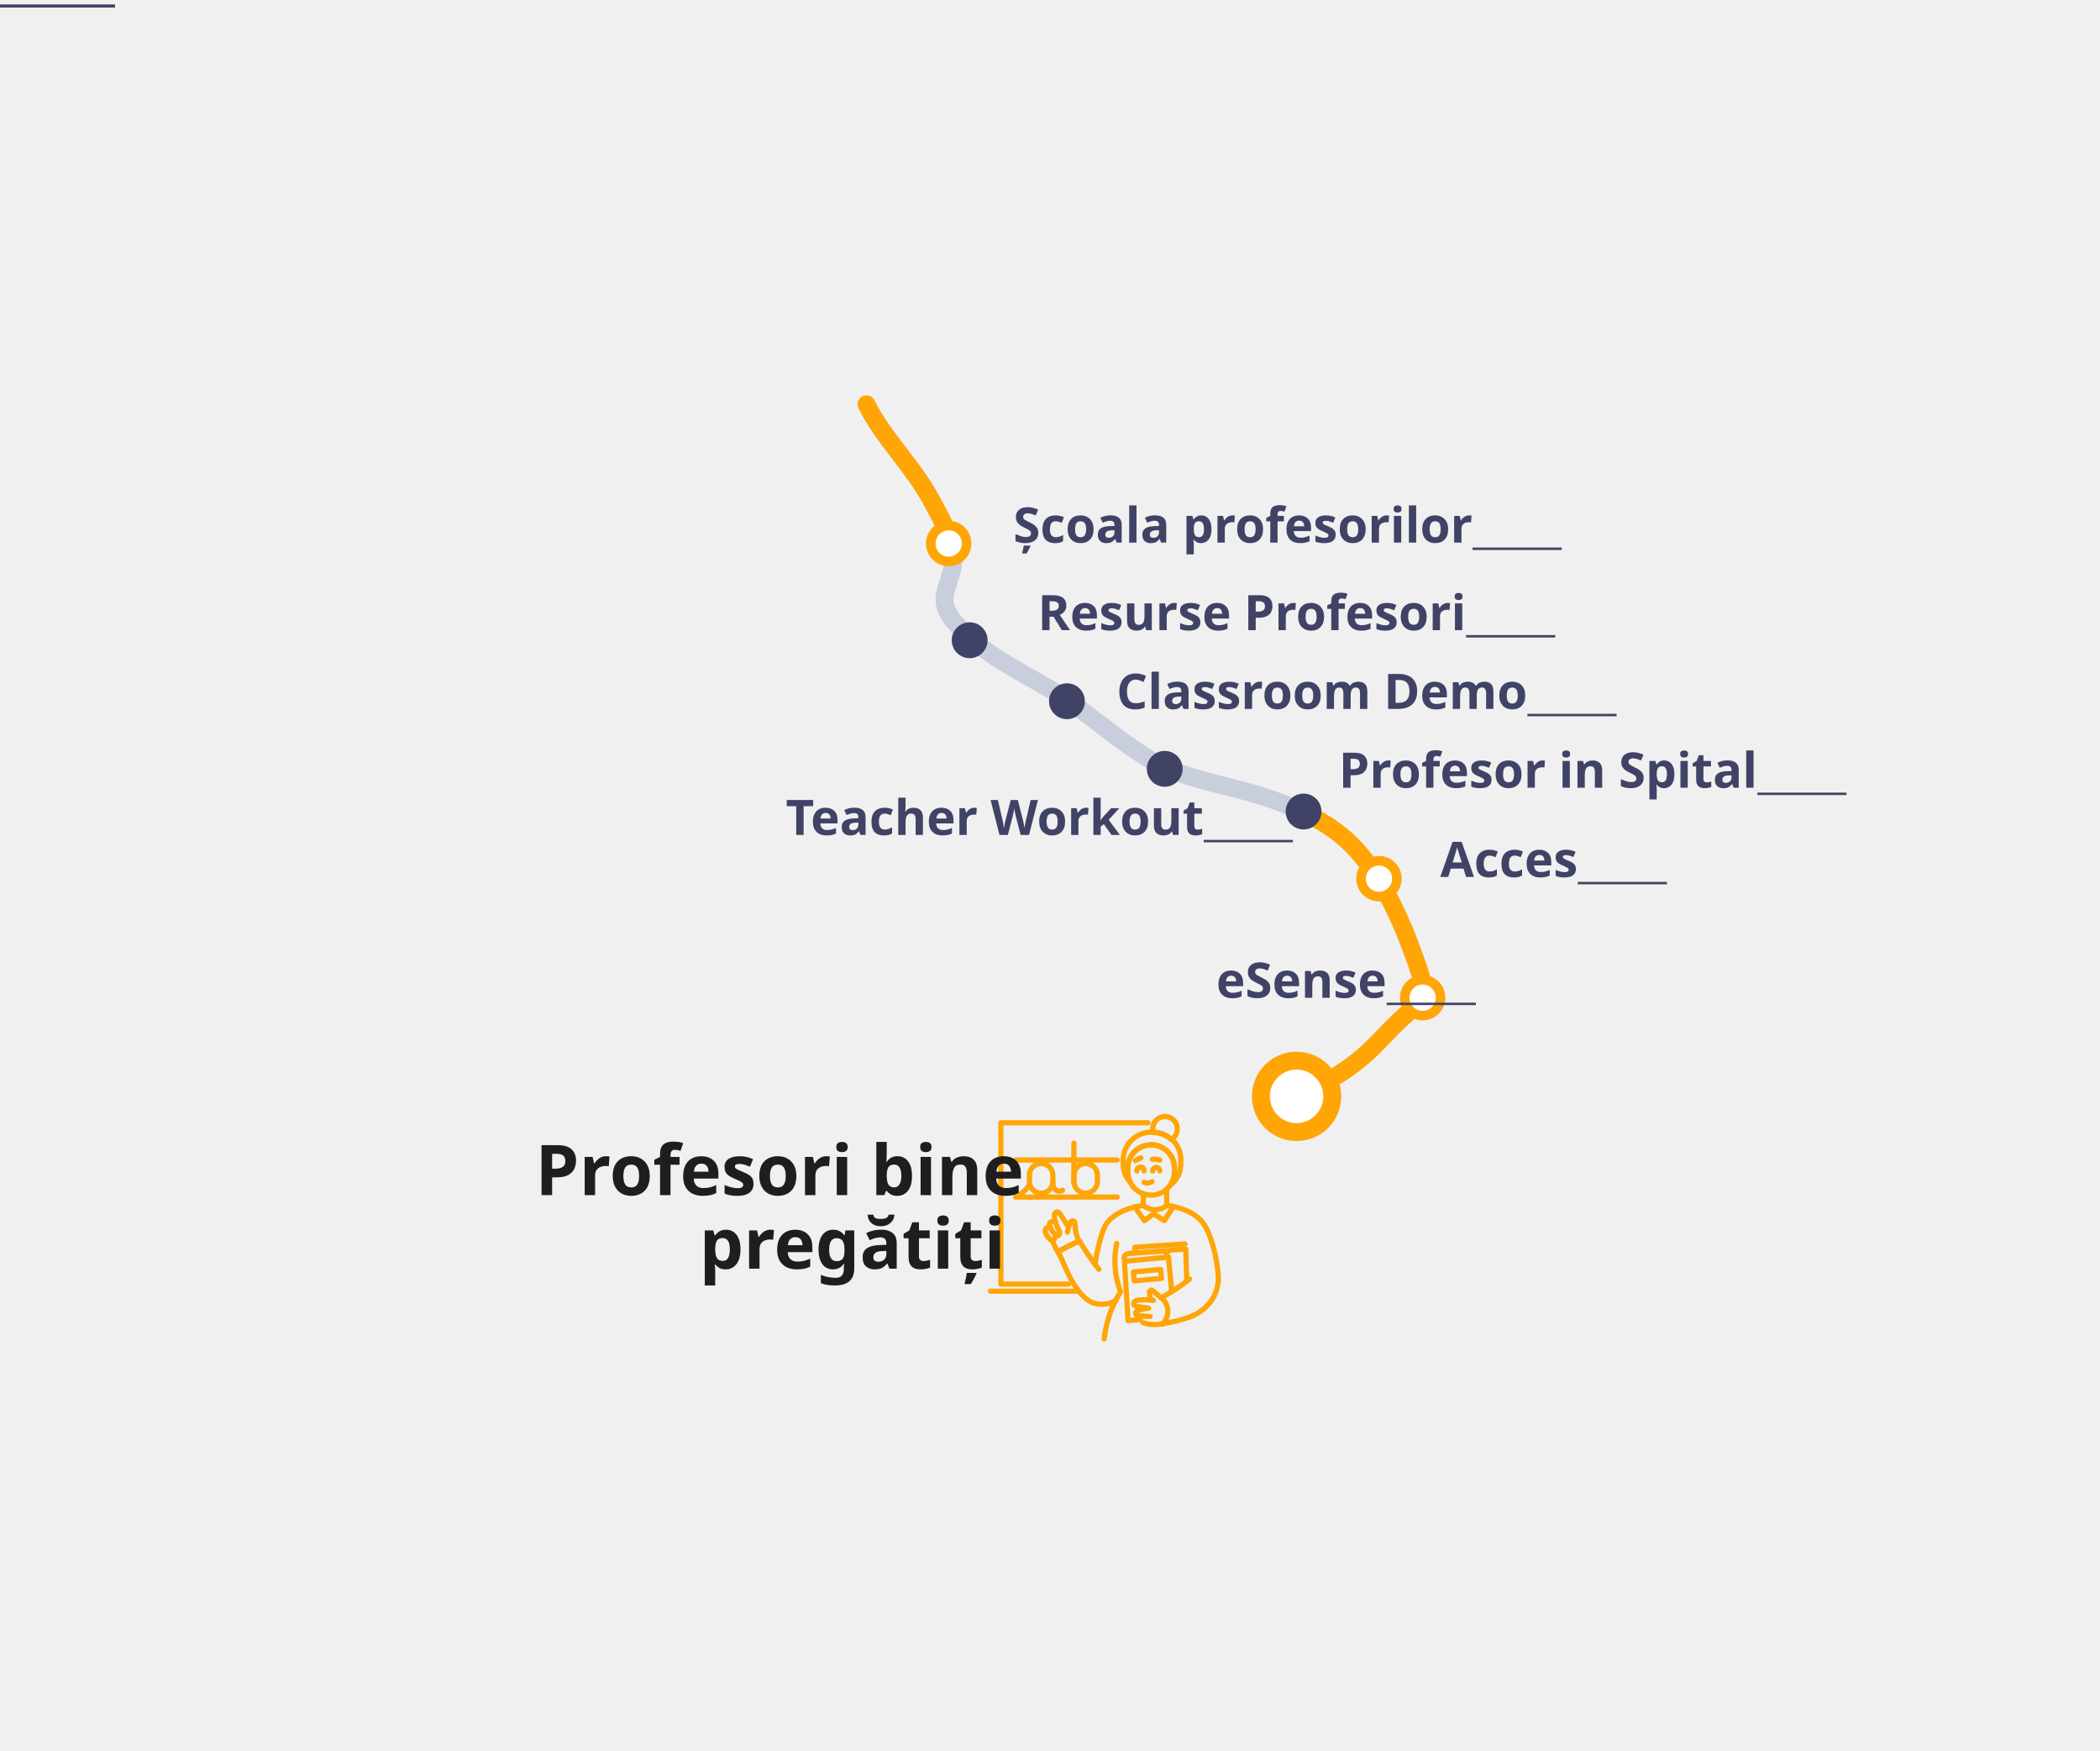
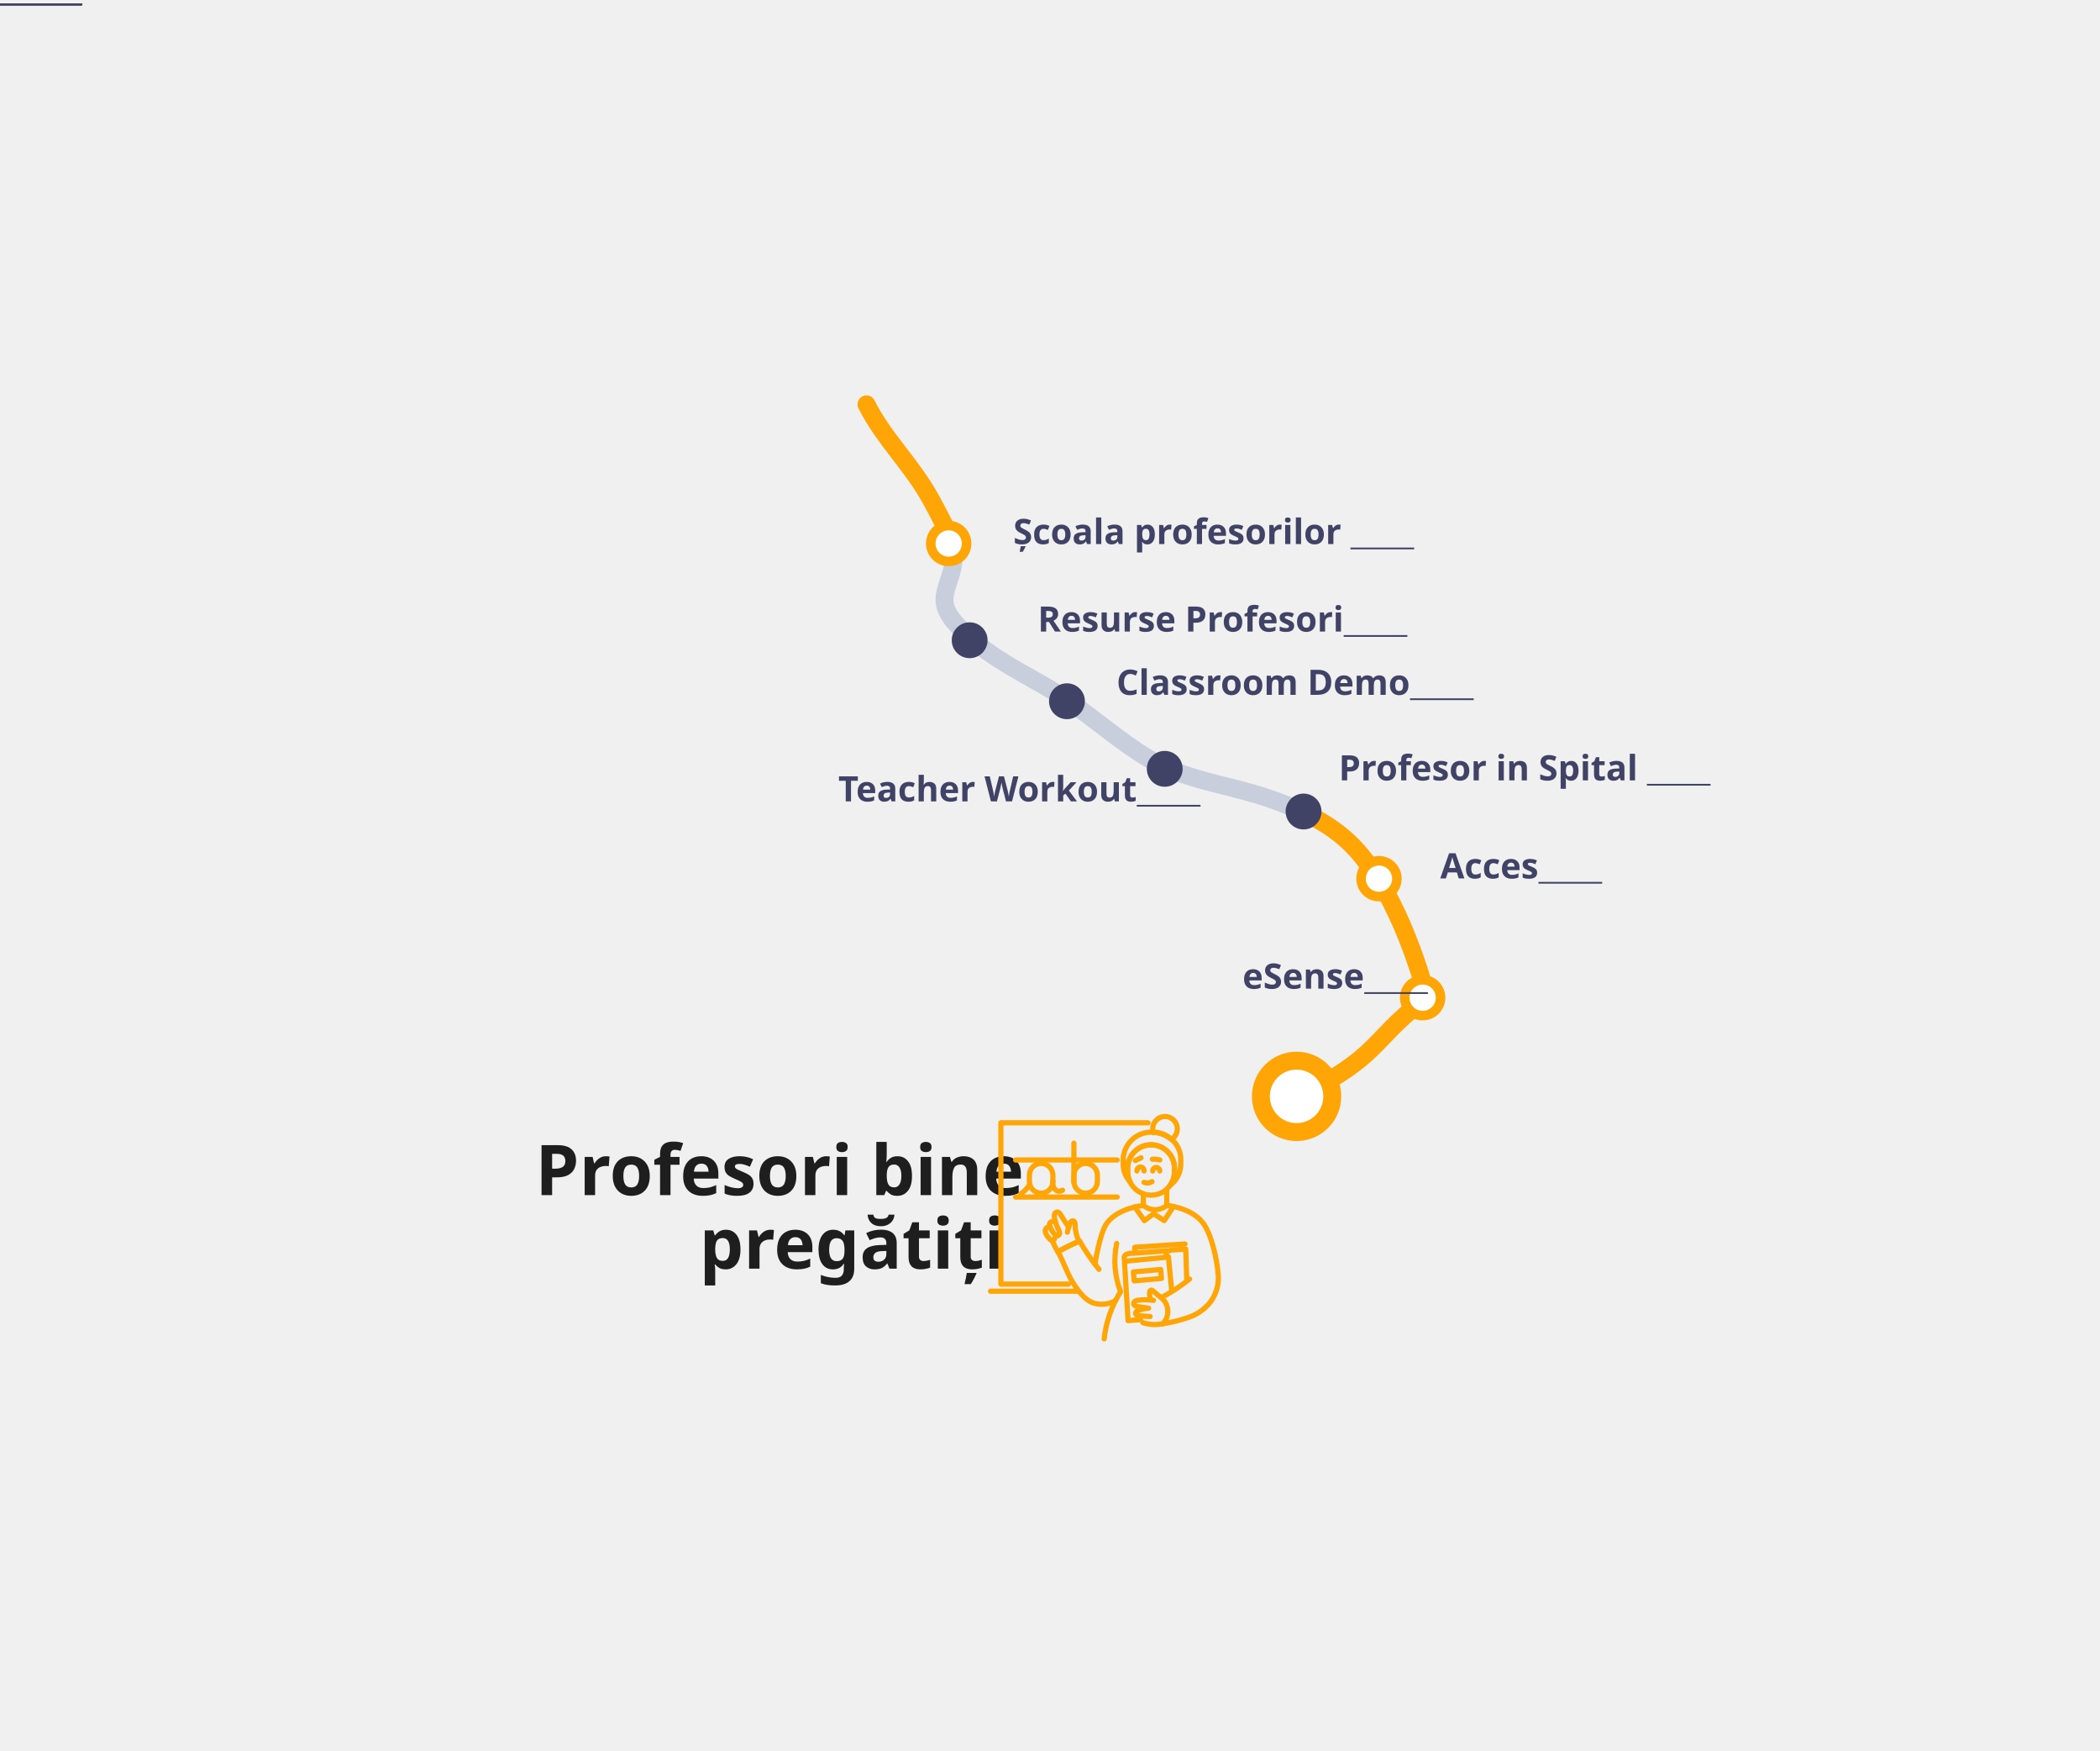
<svg xmlns="http://www.w3.org/2000/svg" viewBox="0 0 1200 1000" fill="none">
  <g id="segment-education-01-profesori-bine-pregatiti">
    <g id="Group 1155">
      <path id="Vector" d="M811.903 569.507C810.292 573.303 806.824 576.58 801.662 581.195C793.388 588.595 786.398 597.333 777.741 604.543C767.091 613.418 754.475 620.463 741.312 626.334" stroke="#FFA506" stroke-width="10.246" stroke-miterlimit="10" stroke-linecap="round" stroke-linejoin="round" />
      <path id="Vector_2" d="M740.903 646.732C752.169 646.732 761.302 637.599 761.302 626.333C761.302 615.067 752.169 605.935 740.903 605.935C729.637 605.935 720.504 615.067 720.504 626.333C720.504 637.599 729.637 646.732 740.903 646.732Z" fill="white" stroke="#FFA506" stroke-width="10.246" stroke-miterlimit="10" stroke-linecap="round" stroke-linejoin="round" />
      <path id="Vector_3" d="M787.981 502.984C798.085 519.232 805.349 537.665 811.166 555.224C812.558 559.457 813.132 562.706 812.886 565.492C812.777 566.939 812.422 568.25 811.903 569.506" stroke="#FFA506" stroke-width="10.246" stroke-miterlimit="10" stroke-linecap="round" stroke-linejoin="round" />
      <path id="Vector_4" d="M812.941 580.211C818.596 580.211 823.181 575.626 823.181 569.971C823.181 564.315 818.596 559.73 812.941 559.73C807.285 559.73 802.7 564.315 802.7 569.971C802.7 575.626 807.285 580.211 812.941 580.211Z" fill="white" stroke="#FFA506" stroke-width="5.462" stroke-miterlimit="10" stroke-linecap="round" stroke-linejoin="round" />
      <path id="Vector_5" d="M745.381 464.263C757.479 470.025 768.866 477.616 778.151 489.085C781.701 493.482 784.978 498.124 787.981 502.985" stroke="#FFA506" stroke-width="10.246" stroke-miterlimit="10" stroke-linecap="round" stroke-linejoin="round" />
      <path id="Vector_6" d="M787.982 512.215C793.637 512.215 798.222 507.63 798.222 501.975C798.222 496.319 793.637 491.734 787.982 491.734C782.326 491.734 777.741 496.319 777.741 501.975C777.741 507.63 782.326 512.215 787.982 512.215Z" fill="white" stroke="#FFA506" stroke-width="5.462" stroke-miterlimit="10" stroke-linecap="round" stroke-linejoin="round" />
      <path id="Vector_7" d="M665.562 438.184C684.759 446.84 706.387 449.516 726.075 456.48C727.413 456.944 728.752 457.436 730.117 457.927C735.278 459.839 740.412 461.887 745.409 464.29" stroke="#C8CEDB" stroke-width="10.246" stroke-miterlimit="10" stroke-linecap="round" stroke-linejoin="round" />
      <path id="Vector_8" d="M744.89 473.848C750.545 473.848 755.13 469.263 755.13 463.608C755.13 457.952 750.545 453.367 744.89 453.367C739.234 453.367 734.649 457.952 734.649 463.608C734.649 469.263 739.234 473.848 744.89 473.848Z" fill="#404366" />
      <path id="Vector_9" d="M610.782 400.581C625.774 410.931 640.138 423.574 655.867 433.105C659.007 435.016 662.257 436.682 665.588 438.184" stroke="#C8CEDB" stroke-width="10.246" stroke-miterlimit="10" stroke-linecap="round" stroke-linejoin="round" />
      <path id="Vector_10" d="M665.561 449.461C671.217 449.461 675.802 444.876 675.802 439.221C675.802 433.565 671.217 428.98 665.561 428.98C659.906 428.98 655.321 433.565 655.321 439.221C655.321 444.876 659.906 449.461 665.561 449.461Z" fill="#404366" />
      <path id="Vector_11" d="M553.627 363.743C567.882 376.632 584.84 384.661 601.06 394.328C604.337 396.267 607.56 398.369 610.755 400.581" stroke="#C8CEDB" stroke-width="10.246" stroke-miterlimit="10" stroke-linecap="round" stroke-linejoin="round" />
      <path id="Vector_12" d="M609.69 410.849C615.345 410.849 619.93 406.264 619.93 400.609C619.93 394.953 615.345 390.368 609.69 390.368C604.034 390.368 599.449 394.953 599.449 400.609C599.449 406.264 604.034 410.849 609.69 410.849Z" fill="#404366" />
      <path id="Vector_13" d="M543.769 310.493C544.643 313.497 545.134 316.337 544.998 318.795C544.069 335.097 533.064 341.351 545.954 356.015C548.411 358.8 550.951 361.367 553.6 363.77" stroke="#C8CEDB" stroke-width="10.246" stroke-miterlimit="10" stroke-linecap="round" stroke-linejoin="round" />
      <path id="Vector_14" d="M554.091 376.004C559.747 376.004 564.331 371.419 564.331 365.764C564.331 360.108 559.747 355.523 554.091 355.523C548.435 355.523 543.851 360.108 543.851 365.764C543.851 371.419 548.435 376.004 554.091 376.004Z" fill="#404366" />
      <path id="Vector_15" d="M495.134 231C504.937 250.716 521.486 265.845 532.218 285.834C535.576 292.115 541.256 301.973 543.769 310.52" stroke="#FFA506" stroke-width="10.246" stroke-miterlimit="10" stroke-linecap="round" stroke-linejoin="round" />
      <path id="Vector_16" d="M542.103 320.734C547.758 320.734 552.343 316.149 552.343 310.493C552.343 304.838 547.758 300.253 542.103 300.253C536.447 300.253 531.862 304.838 531.862 310.493C531.862 316.149 536.447 320.734 542.103 320.734Z" fill="white" stroke="#FFA506" stroke-width="5.462" stroke-miterlimit="10" stroke-linecap="round" stroke-linejoin="round" />
-       <text class="btn-project" text-decoration="underline" cursor="pointer" data-projectid="1" id="Ècoala profesorilor" fill="#404366" xml:space="preserve" style="white-space: pre" font-family="Titillium Web" font-size="28" font-weight="600" letter-spacing="0px">
-         <tspan x="579" y="310">Școala profesorilor</tspan>
-       </text>
-       <text class="btn-project" text-decoration="underline" cursor="pointer" data-projectid="2" id="Resurse Profesori" fill="#404366" xml:space="preserve" style="white-space: pre" font-family="Titillium Web" font-size="28" font-weight="600" letter-spacing="0px">
-         <tspan x="593" y="360">Resurse Profesori</tspan>
-       </text>
-       <text class="btn-project" text-decoration="underline" cursor="pointer" data-projectid="3" id="Classroom Demo" fill="#404366" xml:space="preserve" style="white-space: pre" font-family="Titillium Web" font-size="28" font-weight="600" letter-spacing="0px">
-         <tspan x="638" y="405">Classroom Demo</tspan>
-       </text>
-       <text class="btn-project" text-decoration="underline" cursor="pointer" data-projectid="4" id="Teacher Workout" fill="#404366" xml:space="preserve" style="white-space: pre" font-family="Titillium Web" font-size="28" font-weight="600" letter-spacing="0px">
-         <tspan x="449" y="477">Teacher Workout</tspan>
-       </text>
-       <text class="btn-project" text-decoration="underline" cursor="pointer" data-projectid="5" id="Acces" fill="#404366" xml:space="preserve" style="white-space: pre" font-family="Titillium Web" font-size="28" font-weight="600" letter-spacing="0px">
-         <tspan x="823" y="501">Acces</tspan>
-       </text>
-       <text class="btn-project" text-decoration="underline" cursor="pointer" data-projectid="6" id="Profesor in Spital" fill="#404366" xml:space="preserve" style="white-space: pre" font-family="Titillium Web" font-size="28" font-weight="600" letter-spacing="0px">
-         <tspan x="765" y="450">Profesor in Spital</tspan>
-       </text>
-       <text class="btn-project" text-decoration="underline" cursor="pointer" data-projectid="7" id="eSense" fill="#404366" xml:space="preserve" style="white-space: pre" font-family="Titillium Web" font-size="28" font-weight="600" letter-spacing="0px">
-         <tspan x="695" y="570">eSense</tspan>
+       <text id="Profesori bine pregÄtiÈi" fill="#1E1E1E" xml:space="preserve" style="white-space: pre" font-family="Titillium Web" font-size="40" font-weight="600" letter-spacing="0px">
+         <tspan x="305.859" y="682.766">Profesori bine </tspan>
+         <tspan x="399.609" y="724.766">pregătiți</tspan>
      </text>
      <g id="icon-profesori-bine-pregatiti 1">
        <path id="Vector_17" d="M656.001 641.438H571.942V733.592H610.544" stroke="#FFA506" stroke-width="2.978" stroke-linecap="round" stroke-linejoin="round" />
        <path id="Vector_18" d="M666.716 679.291V688.649C664.833 690.205 662.467 691.056 660.025 691.056C657.582 691.056 655.216 690.205 653.333 688.649V681.958" stroke="#FFA506" stroke-width="2.978" stroke-linecap="round" stroke-linejoin="round" />
        <path id="Vector_19" d="M653.731 675.458C654.464 675.757 655.256 675.879 656.045 675.814C656.834 675.749 657.596 675.499 658.27 675.084" stroke="#FFA506" stroke-width="2.978" stroke-linecap="round" stroke-linejoin="round" />
        <path id="Vector_20" d="M658.504 662.259C659.936 662.164 661.375 662.306 662.762 662.68" stroke="#FFA506" stroke-width="2.978" stroke-linecap="round" stroke-linejoin="round" />
        <path id="Vector_21" d="M648.774 662.987L651.979 661.443" stroke="#FFA506" stroke-width="2.978" stroke-linecap="round" stroke-linejoin="round" />
        <path id="Vector_22" d="M649.685 668.951C649.654 668.667 649.683 668.379 649.771 668.107C649.859 667.836 650.003 667.585 650.194 667.373C650.385 667.16 650.618 666.99 650.879 666.874C651.14 666.757 651.422 666.697 651.708 666.697C651.994 666.697 652.276 666.757 652.537 666.874C652.798 666.99 653.032 667.16 653.222 667.373C653.413 667.585 653.557 667.836 653.645 668.107C653.733 668.379 653.762 668.667 653.732 668.951" stroke="#FFA506" stroke-width="2.978" stroke-linecap="round" stroke-linejoin="round" />
        <path id="Vector_23" d="M658.692 668.953C658.692 668.42 658.904 667.908 659.281 667.531C659.659 667.153 660.171 666.941 660.704 666.941C661.237 666.941 661.749 667.153 662.127 667.531C662.504 667.908 662.716 668.42 662.716 668.953" stroke="#FFA506" stroke-width="2.978" stroke-linecap="round" stroke-linejoin="round" />
        <path id="Vector_24" d="M653.287 688.698C653.287 688.698 639.25 689.868 632.582 698.641C628.441 704.139 625.704 722.153 625.704 722.153" stroke="#FFA506" stroke-width="2.978" stroke-linecap="round" stroke-linejoin="round" />
        <path id="Vector_25" d="M666.714 688.582C666.714 688.582 680.751 689.869 687.419 698.642C691.957 704.631 695.513 718.528 696.169 729.055C696.412 734.328 694.834 739.524 691.7 743.771C688.546 747.786 684.308 750.814 679.488 752.497C674.594 754.215 669.55 755.468 664.421 756.24" stroke="#FFA506" stroke-width="2.978" stroke-linecap="round" stroke-linejoin="round" />
        <path id="Vector_26" d="M679.746 730.715C674.678 734.762 669.243 738.326 663.51 741.36C664.602 742.193 665.504 743.25 666.154 744.461C666.804 745.671 667.187 747.007 667.276 748.378C667.407 749.818 667.218 751.268 666.725 752.627C666.232 753.985 665.445 755.218 664.422 756.239" stroke="#FFA506" stroke-width="2.978" stroke-linecap="round" stroke-linejoin="round" />
        <path id="Vector_27" d="M637.401 743.092C635.465 744.148 633.335 744.802 631.141 745.015C628.946 745.228 626.73 744.995 624.627 744.332C620.463 742.905 616.72 738.202 614.333 734.716C610.193 728.633 608.11 721.708 604.625 715.251C604.611 715.206 604.611 715.157 604.625 715.111C608.489 712.89 612.481 710.898 616.579 709.145L616.907 709.005C620.194 714.65 623.893 720.046 627.973 725.148" stroke="#FFA506" stroke-width="2.978" stroke-linecap="round" stroke-linejoin="round" />
        <path id="Vector_28" d="M663.488 741.358C661.945 740.095 660.05 738.457 658.505 737.194C658.356 737.095 658.181 737.043 658.002 737.043C657.824 737.043 657.649 737.095 657.5 737.194C657.325 737.28 657.178 737.414 657.075 737.579C656.971 737.744 656.916 737.935 656.915 738.13C656.798 739.636 657.03 741.149 657.593 742.551" stroke="#FFA506" stroke-width="2.978" stroke-linecap="round" stroke-linejoin="round" />
        <path id="Vector_29" d="M659.136 742.88C656.338 742.482 653.501 742.436 650.691 742.74C649.995 742.776 649.315 742.968 648.702 743.301C648.4 743.471 648.158 743.732 648.011 744.047C647.864 744.362 647.819 744.714 647.883 745.056C648.117 746.015 649.31 746.319 650.223 746.459L656.353 747.348C654.292 747.486 652.265 747.936 650.34 748.682C649.521 749.033 648.913 749.501 648.936 750.25C648.936 750.481 648.999 750.708 649.118 750.906C649.238 751.104 649.41 751.265 649.615 751.373C650.045 751.556 650.504 751.659 650.972 751.677L657.195 752.121" stroke="#FFA506" stroke-width="2.978" stroke-linecap="round" stroke-linejoin="round" />
        <path id="Vector_30" d="M653.054 755.604C656.719 756.839 660.655 757.034 664.424 756.166" stroke="#FFA506" stroke-width="2.978" stroke-linecap="round" stroke-linejoin="round" />
        <path id="Vector_31" d="M638.101 710.362C636.188 719.586 636.951 729.164 640.301 737.969C635.186 746.122 631.986 755.328 630.943 764.896" stroke="#FFA506" stroke-width="2.978" stroke-linecap="round" stroke-linejoin="round" />
        <path id="Vector_32" d="M667.699 718.152C666.553 718.293 646.643 720.141 645.403 720.281C644.617 720.496 643.777 720.395 643.064 720.001C642.792 719.791 642.586 719.507 642.47 719.184C642.354 718.861 642.332 718.511 642.409 718.176C642.476 717.841 642.615 717.526 642.818 717.251C643.02 716.976 643.279 716.749 643.578 716.585C644.806 716.076 646.137 715.868 647.462 715.977L651.182 715.696L667.207 714.526" stroke="#FFA506" stroke-width="2.978" stroke-linecap="round" stroke-linejoin="round" />
        <path id="Vector_33" d="M642.55 720.467C642.55 720.748 644.609 754.46 644.609 754.46L651.791 753.899" stroke="#FFA506" stroke-width="2.978" stroke-linecap="round" stroke-linejoin="round" />
        <path id="Vector_34" d="M648.423 715.577V712.536L677.152 710.664" stroke="#FFA506" stroke-width="2.978" stroke-linecap="round" stroke-linejoin="round" />
        <path id="Vector_35" d="M669.15 714.13L677.572 713.615C677.572 713.989 678.134 731.045 678.134 731.045" stroke="#FFA506" stroke-width="2.978" stroke-linecap="round" stroke-linejoin="round" />
        <path id="Vector_36" d="M667.698 714.833C667.325 714.922 666.992 715.135 666.754 715.436C666.517 715.738 666.387 716.11 666.387 716.494C666.387 716.878 666.517 717.251 666.754 717.552C666.992 717.853 667.325 718.066 667.698 718.155L669.499 736.988" stroke="#FFA506" stroke-width="2.978" stroke-linecap="round" stroke-linejoin="round" />
        <path id="Vector_37" d="M648.423 689.47L653.944 697.331L659.208 693.4L665.267 697.331L670.391 689.47" stroke="#FFA506" stroke-width="2.978" stroke-linecap="round" stroke-linejoin="round" />
        <path id="Vector_38" d="M663.237 725.236L647.649 726.636L648.107 731.739L663.696 730.339L663.237 725.236Z" stroke="#FFA506" stroke-width="2.978" stroke-linecap="round" stroke-linejoin="round" />
        <path id="Vector_39" d="M616.579 709.144C612.433 710.892 608.394 712.884 604.484 715.11C603.22 713.091 602.176 710.942 601.373 708.7C601.083 708.677 600.801 708.592 600.547 708.45C600.293 708.309 600.072 708.115 599.899 707.881C599.342 707.316 598.833 706.706 598.378 706.056C597.818 705.286 597.442 704.397 597.279 703.459C597.045 702.149 598.589 700.254 600.109 701.12C599.806 700.503 599.669 699.817 599.712 699.131C599.712 698.078 602.051 697.306 603.081 698.102C602.893 697.353 602.73 696.573 602.589 695.762C602.402 695.057 602.402 694.315 602.589 693.61C602.693 693.259 602.905 692.951 603.195 692.728C603.485 692.505 603.838 692.38 604.203 692.37C604.999 692.37 605.56 693.165 606.005 693.844C607.409 696.183 609.14 698.78 610.684 701.026C610.919 700.185 611.2 699.357 611.526 698.546C611.657 698.282 611.841 698.048 612.066 697.859C612.292 697.67 612.554 697.53 612.836 697.447C613.112 697.418 613.389 697.479 613.626 697.623C613.862 697.767 614.045 697.985 614.146 698.242C614.332 698.775 614.404 699.341 614.357 699.903C614.403 703.11 615.162 706.267 616.579 709.144Z" stroke="#FFA506" stroke-width="2.978" stroke-linecap="round" stroke-linejoin="round" />
        <path id="Vector_40" d="M610.732 701.002C610.385 701.953 610.119 702.931 609.936 703.926" stroke="#FFA506" stroke-width="2.978" stroke-linecap="round" stroke-linejoin="round" />
        <path id="Vector_41" d="M604.344 701.353C603.856 700.289 603.457 699.185 603.15 698.055" stroke="#FFA506" stroke-width="2.978" stroke-linecap="round" stroke-linejoin="round" />
        <path id="Vector_42" d="M604.579 701.796C605.024 702.581 605.332 703.435 605.491 704.323C605.527 704.726 605.409 705.128 605.162 705.449C604.915 705.769 604.557 705.986 604.158 706.054C603.819 705.999 603.497 705.869 603.214 705.675C602.931 705.481 602.694 705.227 602.52 704.931C601.558 703.85 600.769 702.627 600.181 701.305C600.16 701.229 600.16 701.148 600.181 701.071" stroke="#FFA506" stroke-width="2.978" stroke-linecap="round" stroke-linejoin="round" />
        <path id="Vector_43" d="M601.444 708.7C601.646 708.678 601.84 708.609 602.01 708.5C602.18 708.39 602.323 708.243 602.427 708.068C602.616 707.725 602.773 707.365 602.895 706.992" stroke="#FFA506" stroke-width="2.978" stroke-linecap="round" stroke-linejoin="round" />
        <path id="Vector_44" d="M604.625 715.253C604.611 715.207 604.611 715.158 604.625 715.112" stroke="#FFA506" stroke-width="2.978" stroke-linecap="round" stroke-linejoin="round" />
        <path id="Vector_45" d="M601.443 708.703C601.429 708.665 601.429 708.623 601.443 708.586" stroke="#FFA506" stroke-width="2.978" stroke-linecap="round" stroke-linejoin="round" />
        <path id="Vector_46" d="M671.139 667.339V669.421C671.154 672.226 670.259 674.96 668.589 677.212C667.368 678.942 665.748 680.351 663.867 681.32C661.985 682.29 659.897 682.791 657.78 682.78C655.252 682.784 652.775 682.069 650.638 680.718C648.5 679.368 646.79 677.438 645.708 675.153C644.821 673.374 644.364 671.41 644.375 669.421V667.339C644.393 664.699 645.191 662.123 646.671 659.935C648.15 657.748 650.242 656.047 652.686 655.047C655.13 654.046 657.815 653.791 660.403 654.313C662.991 654.835 665.367 656.112 667.232 657.981C668.466 659.208 669.446 660.666 670.116 662.271C670.787 663.877 671.134 665.599 671.139 667.339Z" stroke="#FFA506" stroke-width="2.978" stroke-linecap="round" stroke-linejoin="round" />
        <path id="Vector_47" d="M674.742 662.287V665.141C674.725 667.486 674.16 669.795 673.091 671.883C672.023 673.971 670.481 675.78 668.589 677.166C670.26 674.913 671.154 672.18 671.139 669.375V667.34C671.139 663.795 669.732 660.395 667.228 657.886C664.724 655.377 661.326 653.964 657.781 653.958C654.229 653.958 650.823 655.367 648.31 657.876C645.797 660.385 644.381 663.789 644.375 667.34V669.422C644.364 671.411 644.821 673.374 645.709 675.154C643.224 672.428 641.839 668.876 641.825 665.188V662.287C641.953 658.065 643.749 654.066 646.817 651.163C649.886 648.261 653.979 646.692 658.201 646.799H658.833H660.307C663.554 647.174 666.621 648.491 669.127 650.589C669.197 650.614 669.255 650.664 669.291 650.729C669.493 650.857 669.682 651.006 669.852 651.174C671.385 652.593 672.61 654.311 673.451 656.223C674.292 658.134 674.731 660.198 674.742 662.287Z" stroke="#FFA506" stroke-width="2.978" stroke-linecap="round" stroke-linejoin="round" />
        <path id="Vector_48" d="M672.727 644.855C672.747 646.079 672.446 647.285 671.855 648.357C671.264 649.428 670.403 650.326 669.359 650.962C669.323 650.896 669.265 650.846 669.195 650.821C666.688 648.723 663.622 647.406 660.375 647.031H658.901C658.715 646.322 658.644 645.587 658.691 644.855C658.691 642.994 659.43 641.209 660.746 639.893C662.062 638.576 663.848 637.837 665.709 637.837C667.57 637.837 669.356 638.576 670.672 639.893C671.988 641.209 672.727 642.994 672.727 644.855Z" stroke="#FFA506" stroke-width="2.978" stroke-linecap="round" stroke-linejoin="round" />
        <path id="Vector_49" d="M601.655 671.36C601.655 667.652 598.649 664.646 594.94 664.646C591.232 664.646 588.226 667.652 588.226 671.36V674.939C588.226 678.648 591.232 681.654 594.94 681.654C598.649 681.654 601.655 678.648 601.655 674.939V671.36Z" stroke="#FFA506" stroke-width="2.978" stroke-linecap="round" stroke-linejoin="round" />
        <path id="Vector_50" d="M627.084 671.36C627.084 667.652 624.078 664.646 620.37 664.646C616.661 664.646 613.655 667.652 613.655 671.36V674.939C613.655 678.648 616.661 681.654 620.37 681.654C624.078 681.654 627.084 678.648 627.084 674.939V671.36Z" stroke="#FFA506" stroke-width="2.978" stroke-linecap="round" stroke-linejoin="round" />
        <path id="Vector_51" d="M601.679 674.871C601.532 675.664 601.556 676.479 601.75 677.262C601.943 678.045 602.302 678.777 602.802 679.41C603.335 680.017 604.073 680.407 604.875 680.507C605.677 680.606 606.488 680.407 607.153 679.948" stroke="#FFA506" stroke-width="2.978" stroke-linecap="round" stroke-linejoin="round" />
        <path id="Vector_52" d="M583.29 681.962C585.178 680.769 586.776 679.171 587.969 677.283" stroke="#FFA506" stroke-width="2.978" stroke-linecap="round" stroke-linejoin="round" />
        <path id="Vector_53" d="M580.366 683.855H638.41" stroke="#FFA506" stroke-width="2.978" stroke-linecap="round" stroke-linejoin="round" />
        <path id="Vector_54" d="M580.366 662.684H638.41" stroke="#FFA506" stroke-width="2.978" stroke-linecap="round" stroke-linejoin="round" />
        <path id="Vector_55" d="M566 737.641H616.393" stroke="#FFA506" stroke-width="2.978" stroke-linecap="round" stroke-linejoin="round" />
        <path id="Vector_56" d="M613.655 653.091V675.456" stroke="#FFA506" stroke-width="2.978" stroke-linecap="round" stroke-linejoin="round" />
      </g>
-       <text id="Profesori bine pregÄtiÈi" fill="#1E1E1E" xml:space="preserve" style="white-space: pre" font-family="Titillium Web" font-size="40" font-weight="600" letter-spacing="0px">
-         <tspan x="305.859" y="682.766">Profesori bine </tspan>
-         <tspan x="399.609" y="724.766">pregătiți</tspan>
+       <text class="btn-project" text-decoration="underline" cursor="pointer" data-projectid="1" id="Ècoala profesorilor" fill="#404366" xml:space="preserve" style="white-space: pre" font-family="Titillium Web" font-size="20" font-weight="600" letter-spacing="0px">
+         <tspan x="579" y="310.816">Școala profesorilor+ </tspan>
+       </text>
+       <text class="btn-project" text-decoration="underline" cursor="pointer" data-projectid="2" id="Resurse Profesori" fill="#404366" xml:space="preserve" style="white-space: pre" font-family="Titillium Web" font-size="20" font-weight="600" letter-spacing="0px">
+         <tspan x="593" y="360.816">Resurse Profesori</tspan>
+       </text>
+       <text class="btn-project" text-decoration="underline" cursor="pointer" data-projectid="3" id="Classroom Demo" fill="#404366" xml:space="preserve" style="white-space: pre" font-family="Titillium Web" font-size="20" font-weight="600" letter-spacing="0px">
+         <tspan x="638" y="396.95">Classroom Demo</tspan>
+       </text>
+       <text class="btn-project" text-decoration="underline" cursor="pointer" data-projectid="4" id="Teacher Workout" fill="#404366" xml:space="preserve" style="white-space: pre" font-family="Titillium Web" font-size="20" font-weight="600" letter-spacing="0px">
+         <tspan x="479" y="457.816">Teacher Workout</tspan>
+       </text>
+       <text class="btn-project" text-decoration="underline" cursor="pointer" data-projectid="5" id="Acces" fill="#404366" xml:space="preserve" style="white-space: pre" font-family="Titillium Web" font-size="20" font-weight="600" letter-spacing="0px">
+         <tspan x="823" y="501.816">Acces</tspan>
+       </text>
+       <text class="btn-project" text-decoration="underline" cursor="pointer" data-projectid="6" id="Profesor in Spital" fill="#404366" xml:space="preserve" style="white-space: pre" font-family="Titillium Web" font-size="20" font-weight="600" letter-spacing="0px">
+         <tspan x="765" y="445.816">Profesor in Spital+ </tspan>
+       </text>
+       <text class="btn-project" text-decoration="underline" cursor="pointer" data-projectid="7" id="eSense" fill="#404366" xml:space="preserve" style="white-space: pre" font-family="Titillium Web" font-size="20" font-weight="600" letter-spacing="0px">
+         <tspan x="710" y="564.816">eSense</tspan>
      </text>
    </g>
  </g>
</svg>
